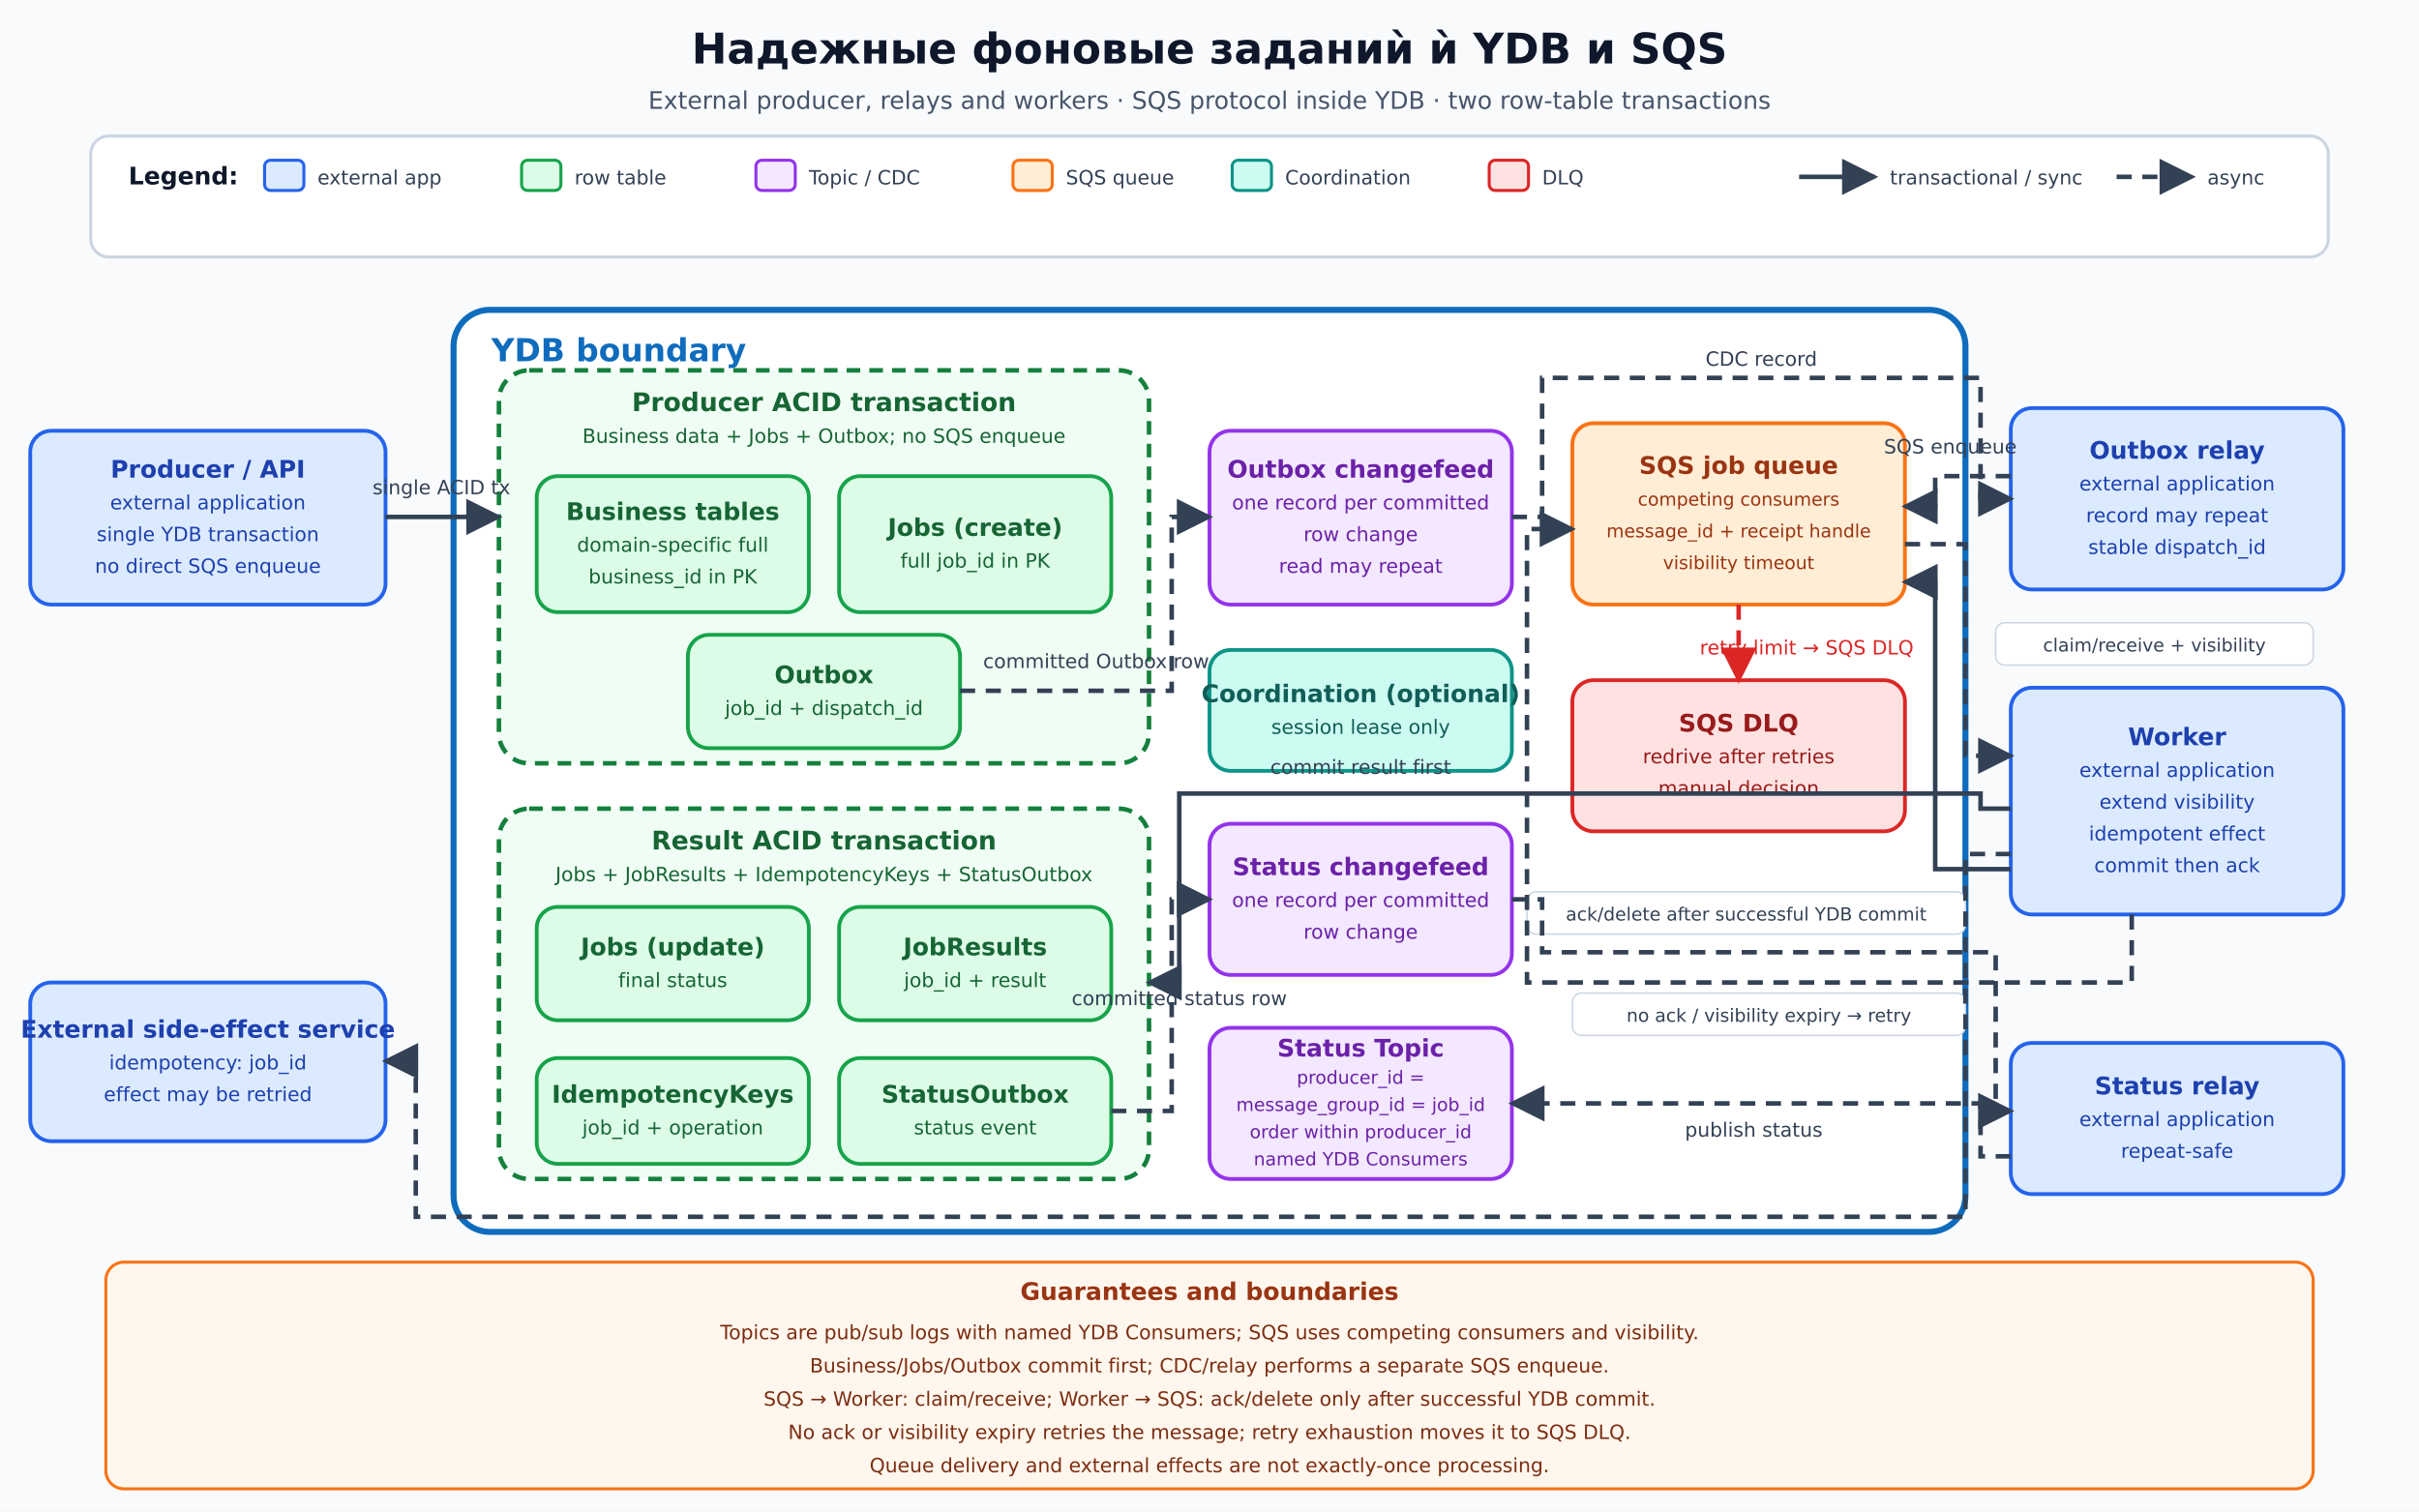
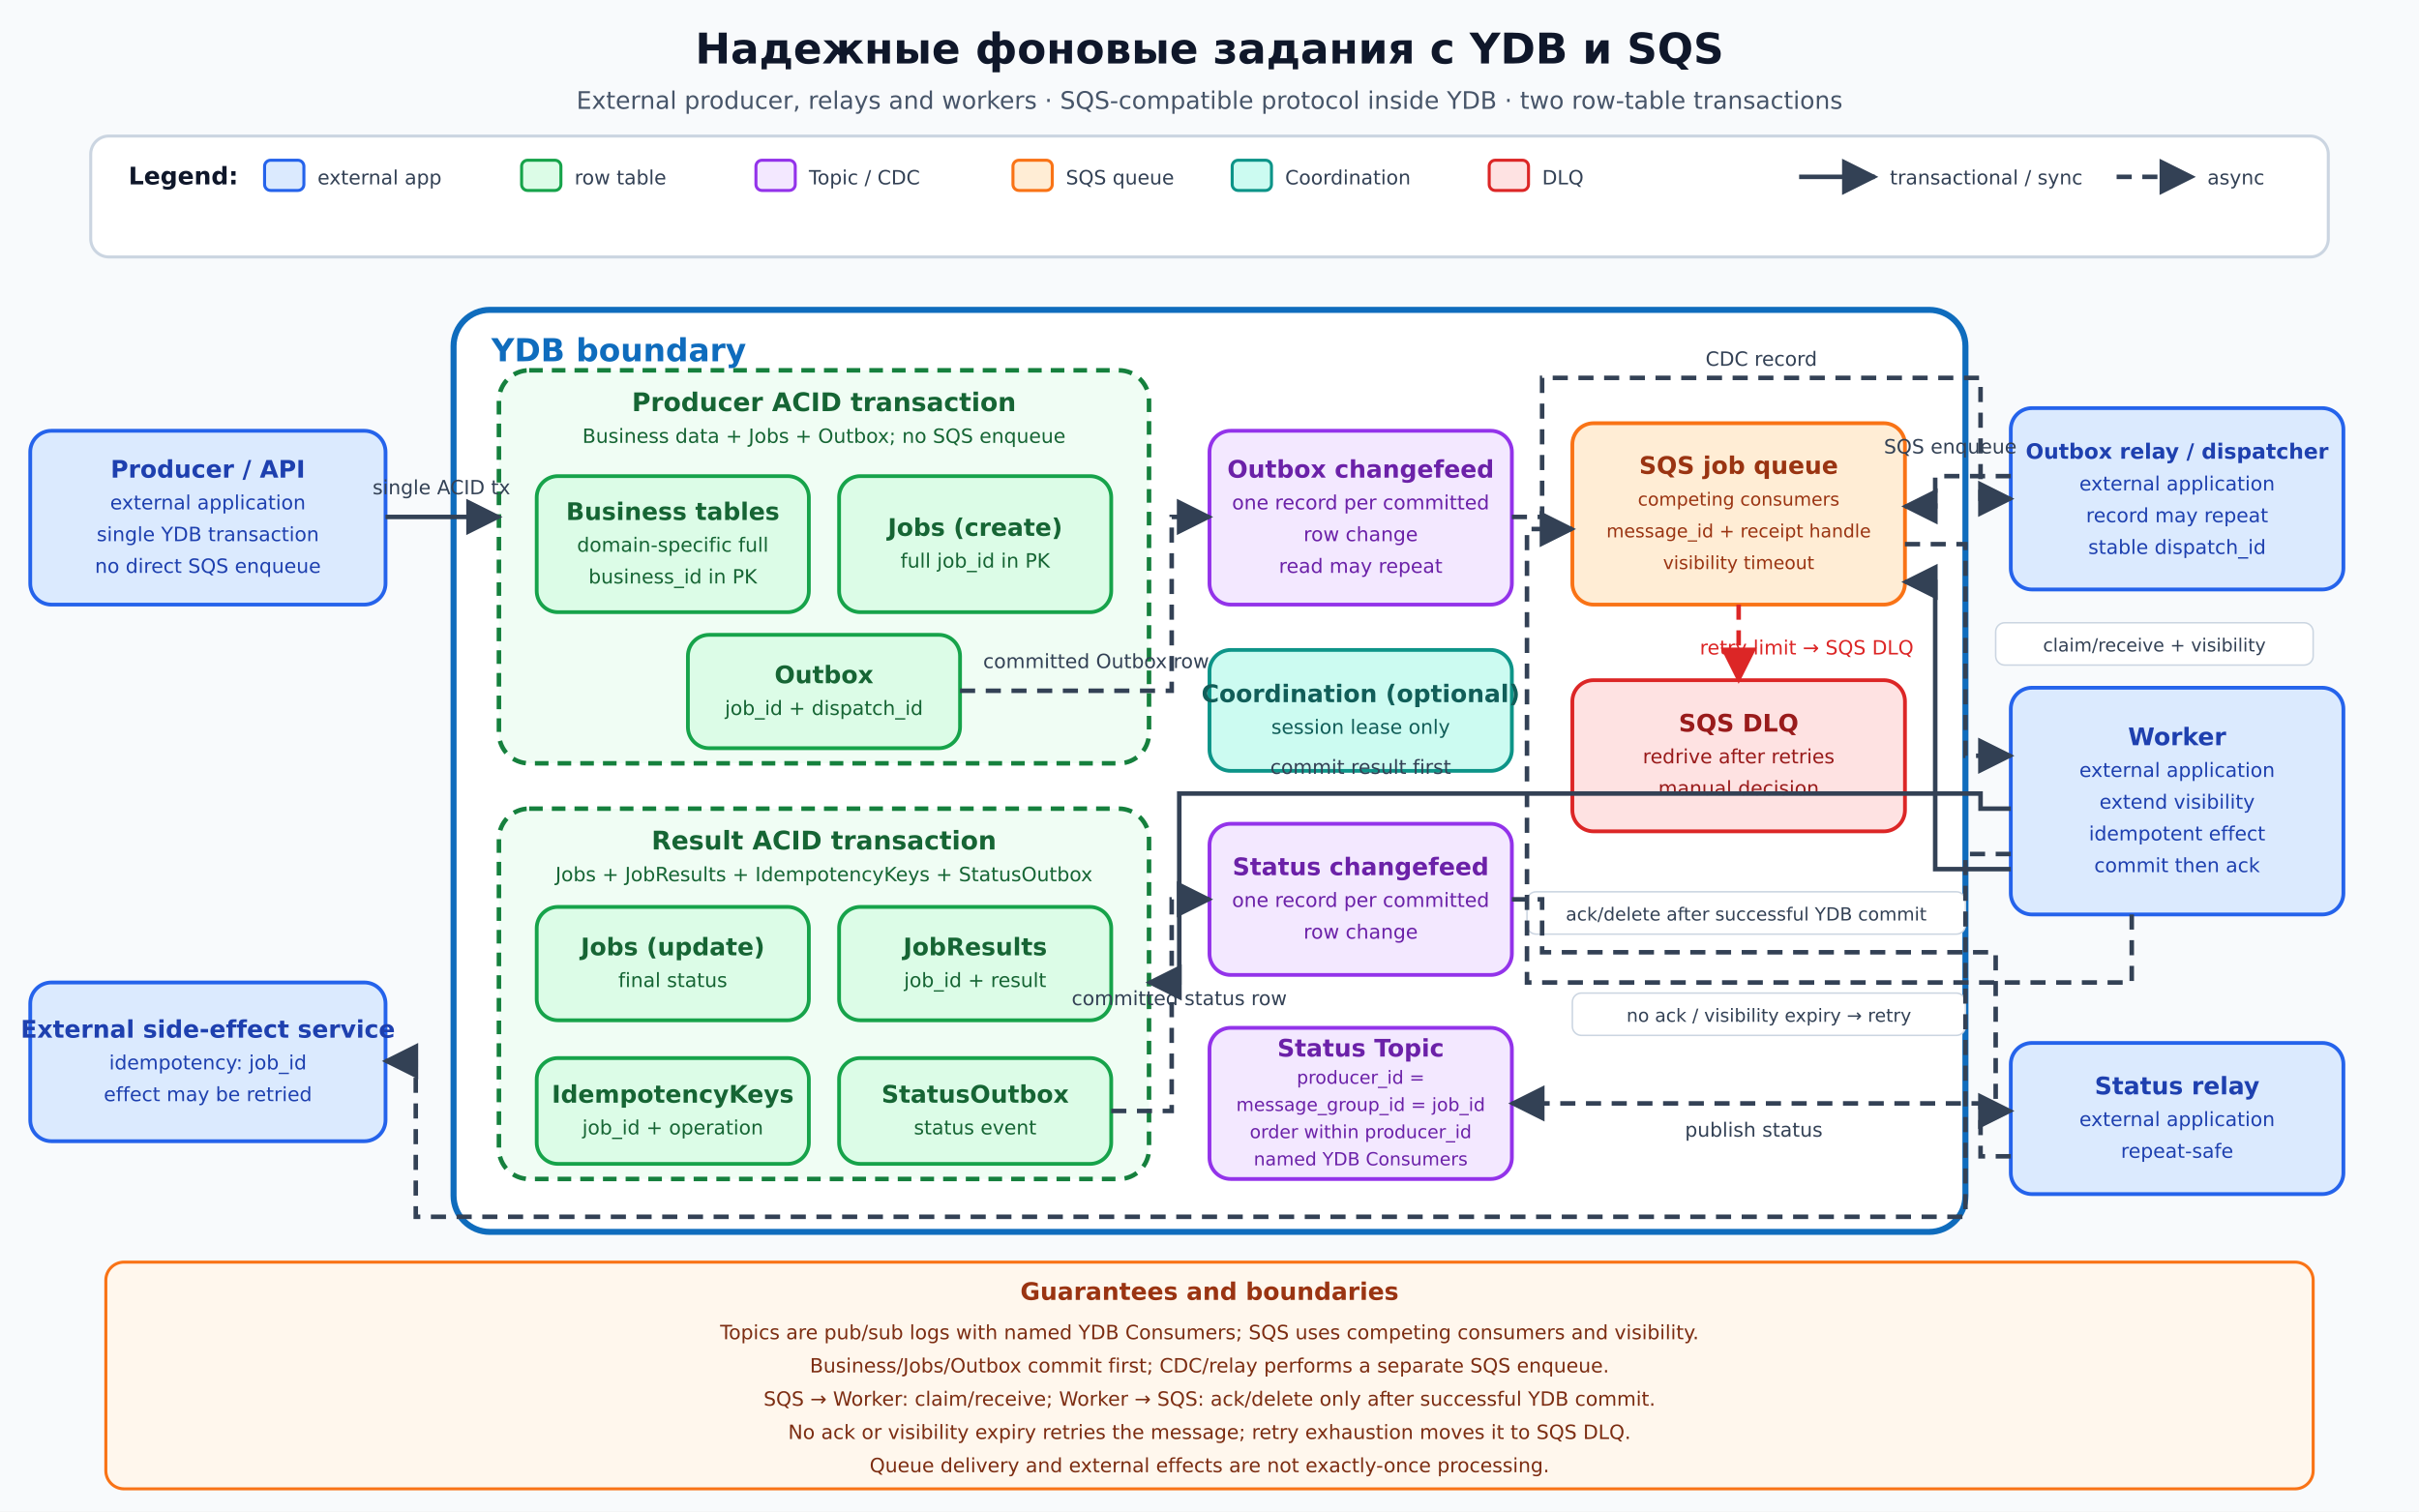
<svg xmlns="http://www.w3.org/2000/svg" version="1.1" viewBox="0 0 1600 1000" role="img" aria-labelledby="title desc">
  <defs>
    <marker id="arrow" viewBox="0 0 10 10" refX="9" refY="5" markerWidth="8" markerHeight="8" orient="auto">
      <path d="M 0 0 L 10 5 L 0 10 z" fill="#334155" />
    </marker>
    <marker id="redArrow" viewBox="0 0 10 10" refX="9" refY="5" markerWidth="8" markerHeight="8" orient="auto">
      <path d="M 0 0 L 10 5 L 0 10 z" fill="#dc2626" />
    </marker>
  </defs>
  <rect x="0" y="0" width="1600" height="1000" fill="#f8fafc" />
-   <text x="800" y="42" text-anchor="middle" font-family="DejaVu Sans, Arial, sans-serif" font-size="28" font-weight="bold" fill="#0f172a">Надежные фоновые заданиѝ ѝ YDB и SQS</text>
-   <text x="800" y="72" text-anchor="middle" font-family="DejaVu Sans, Arial, sans-serif" font-size="16" fill="#475569">External producer, relays and workers · SQS protocol inside YDB · two row-table transactions</text>
+   <text x="800" y="42" text-anchor="middle" font-family="DejaVu Sans, Arial, sans-serif" font-size="28" font-weight="bold" fill="#0f172a">Надежные фоновые задания с YDB и SQS</text>
+   <text x="800" y="72" text-anchor="middle" font-family="DejaVu Sans, Arial, sans-serif" font-size="16" fill="#475569">External producer, relays and workers · SQS-compatible protocol inside YDB · two row-table transactions</text>
  <rect x="60" y="90" width="1480" height="80" rx="12" fill="#ffffff" stroke="#cbd5e1" stroke-width="2" />
  <text x="85" y="122" text-anchor="start" font-family="DejaVu Sans, Arial, sans-serif" font-size="16" font-weight="bold" fill="#0f172a">Legend:</text>
  <rect x="175" y="106" width="26" height="20" rx="4" fill="#dbeafe" stroke="#2563eb" stroke-width="2" />
  <text x="210" y="122" text-anchor="start" font-family="DejaVu Sans, Arial, sans-serif" font-size="13" fill="#334155">external app</text>
  <rect x="345" y="106" width="26" height="20" rx="4" fill="#dcfce7" stroke="#16a34a" stroke-width="2" />
  <text x="380" y="122" text-anchor="start" font-family="DejaVu Sans, Arial, sans-serif" font-size="13" fill="#334155">row table</text>
  <rect x="500" y="106" width="26" height="20" rx="4" fill="#f3e8ff" stroke="#9333ea" stroke-width="2" />
  <text x="535" y="122" text-anchor="start" font-family="DejaVu Sans, Arial, sans-serif" font-size="13" fill="#334155">Topic / CDC</text>
  <rect x="670" y="106" width="26" height="20" rx="4" fill="#ffedd5" stroke="#f97316" stroke-width="2" />
  <text x="705" y="122" text-anchor="start" font-family="DejaVu Sans, Arial, sans-serif" font-size="13" fill="#334155">SQS queue</text>
  <rect x="815" y="106" width="26" height="20" rx="4" fill="#ccfbf1" stroke="#0d9488" stroke-width="2" />
  <text x="850" y="122" text-anchor="start" font-family="DejaVu Sans, Arial, sans-serif" font-size="13" fill="#334155">Coordination</text>
  <rect x="985" y="106" width="26" height="20" rx="4" fill="#fee2e2" stroke="#dc2626" stroke-width="2" />
  <text x="1020" y="122" text-anchor="start" font-family="DejaVu Sans, Arial, sans-serif" font-size="13" fill="#334155">DLQ</text>
  <path d="M 1190 117 L 1240 117" fill="none" stroke="#334155" stroke-width="3" marker-end="url(#arrow)" />
  <text x="1250" y="122" text-anchor="start" font-family="DejaVu Sans, Arial, sans-serif" font-size="13" fill="#334155">transactional / sync</text>
  <path d="M 1400 117 L 1450 117" fill="none" stroke="#334155" stroke-width="3" stroke-dasharray="10 7" marker-end="url(#arrow)" />
  <text x="1460" y="122" text-anchor="start" font-family="DejaVu Sans, Arial, sans-serif" font-size="13" fill="#334155">async</text>
  <rect x="300" y="205" width="1000" height="610" rx="24" fill="#ffffff" stroke="#0f6cbd" stroke-width="4" />
  <text x="325" y="239" text-anchor="start" font-family="DejaVu Sans, Arial, sans-serif" font-size="21" font-weight="bold" fill="#0f6cbd">YDB boundary</text>
  <rect x="330" y="245" width="430" height="260" rx="20" fill="#f0fdf4" stroke="#15803d" stroke-width="3" stroke-dasharray="9 6" />
  <text x="545.0" y="272" text-anchor="middle" font-family="DejaVu Sans, Arial, sans-serif" font-size="17" font-weight="bold" fill="#166534">Producer ACID transaction</text>
  <text x="545.0" y="293" text-anchor="middle" font-family="DejaVu Sans, Arial, sans-serif" font-size="13" fill="#166534">Business data + Jobs + Outbox; no SQS enqueue</text>
  <rect x="330" y="535" width="430" height="245" rx="20" fill="#f0fdf4" stroke="#15803d" stroke-width="3" stroke-dasharray="9 6" />
  <text x="545.0" y="562" text-anchor="middle" font-family="DejaVu Sans, Arial, sans-serif" font-size="17" font-weight="bold" fill="#166534">Result ACID transaction</text>
  <text x="545.0" y="583" text-anchor="middle" font-family="DejaVu Sans, Arial, sans-serif" font-size="13" fill="#166534">Jobs + JobResults + IdempotencyKeys + StatusOutbox</text>
  <rect x="20" y="285" width="235" height="115" rx="14" fill="#dbeafe" stroke="#2563eb" stroke-width="2.5" />
  <text x="137.5" y="316.0" text-anchor="middle" font-family="DejaVu Sans, Arial, sans-serif" font-size="16" font-weight="bold" fill="#1e40af">Producer / API</text>
  <text x="137.5" y="337.0" text-anchor="middle" font-family="DejaVu Sans, Arial, sans-serif" font-size="13" fill="#1e40af">external application</text>
  <text x="137.5" y="358.0" text-anchor="middle" font-family="DejaVu Sans, Arial, sans-serif" font-size="13" fill="#1e40af">single YDB transaction</text>
  <text x="137.5" y="379.0" text-anchor="middle" font-family="DejaVu Sans, Arial, sans-serif" font-size="13" fill="#1e40af">no direct SQS enqueue</text>
  <rect x="355" y="315" width="180" height="90" rx="14" fill="#dcfce7" stroke="#16a34a" stroke-width="2.5" />
  <text x="445.0" y="344.0" text-anchor="middle" font-family="DejaVu Sans, Arial, sans-serif" font-size="16" font-weight="bold" fill="#166534">Business tables</text>
  <text x="445.0" y="365.0" text-anchor="middle" font-family="DejaVu Sans, Arial, sans-serif" font-size="13" fill="#166534">domain-specific full</text>
  <text x="445.0" y="386.0" text-anchor="middle" font-family="DejaVu Sans, Arial, sans-serif" font-size="13" fill="#166534">business_id in PK</text>
  <rect x="555" y="315" width="180" height="90" rx="14" fill="#dcfce7" stroke="#16a34a" stroke-width="2.5" />
  <text x="645.0" y="354.5" text-anchor="middle" font-family="DejaVu Sans, Arial, sans-serif" font-size="16" font-weight="bold" fill="#166534">Jobs (create)</text>
  <text x="645.0" y="375.5" text-anchor="middle" font-family="DejaVu Sans, Arial, sans-serif" font-size="13" fill="#166534">full job_id in PK</text>
  <rect x="455" y="420" width="180" height="75" rx="14" fill="#dcfce7" stroke="#16a34a" stroke-width="2.5" />
  <text x="545.0" y="452.0" text-anchor="middle" font-family="DejaVu Sans, Arial, sans-serif" font-size="16" font-weight="bold" fill="#166534">Outbox</text>
  <text x="545.0" y="473.0" text-anchor="middle" font-family="DejaVu Sans, Arial, sans-serif" font-size="13" fill="#166534">job_id + dispatch_id</text>
  <rect x="800" y="285" width="200" height="115" rx="14" fill="#f3e8ff" stroke="#9333ea" stroke-width="2.5" />
  <text x="900.0" y="316.0" text-anchor="middle" font-family="DejaVu Sans, Arial, sans-serif" font-size="16" font-weight="bold" fill="#6b21a8">Outbox changefeed</text>
  <text x="900.0" y="337.0" text-anchor="middle" font-family="DejaVu Sans, Arial, sans-serif" font-size="13" fill="#6b21a8">one record per committed</text>
  <text x="900.0" y="358.0" text-anchor="middle" font-family="DejaVu Sans, Arial, sans-serif" font-size="13" fill="#6b21a8">row change</text>
  <text x="900.0" y="379.0" text-anchor="middle" font-family="DejaVu Sans, Arial, sans-serif" font-size="13" fill="#6b21a8">read may repeat</text>
  <rect x="800" y="430" width="200" height="80" rx="14" fill="#ccfbf1" stroke="#0d9488" stroke-width="2.5" />
  <text x="900.0" y="464.5" text-anchor="middle" font-family="DejaVu Sans, Arial, sans-serif" font-size="16" font-weight="bold" fill="#115e59">Coordination (optional)</text>
  <text x="900.0" y="485.5" text-anchor="middle" font-family="DejaVu Sans, Arial, sans-serif" font-size="13" fill="#115e59">session lease only</text>
  <rect x="355" y="600" width="180" height="75" rx="14" fill="#dcfce7" stroke="#16a34a" stroke-width="2.5" />
  <text x="445.0" y="632.0" text-anchor="middle" font-family="DejaVu Sans, Arial, sans-serif" font-size="16" font-weight="bold" fill="#166534">Jobs (update)</text>
  <text x="445.0" y="653.0" text-anchor="middle" font-family="DejaVu Sans, Arial, sans-serif" font-size="13" fill="#166534">final status</text>
  <rect x="555" y="600" width="180" height="75" rx="14" fill="#dcfce7" stroke="#16a34a" stroke-width="2.5" />
  <text x="645.0" y="632.0" text-anchor="middle" font-family="DejaVu Sans, Arial, sans-serif" font-size="16" font-weight="bold" fill="#166534">JobResults</text>
  <text x="645.0" y="653.0" text-anchor="middle" font-family="DejaVu Sans, Arial, sans-serif" font-size="13" fill="#166534">job_id + result</text>
  <rect x="355" y="700" width="180" height="70" rx="14" fill="#dcfce7" stroke="#16a34a" stroke-width="2.5" />
  <text x="445.0" y="729.5" text-anchor="middle" font-family="DejaVu Sans, Arial, sans-serif" font-size="16" font-weight="bold" fill="#166534">IdempotencyKeys</text>
  <text x="445.0" y="750.5" text-anchor="middle" font-family="DejaVu Sans, Arial, sans-serif" font-size="13" fill="#166534">job_id + operation</text>
  <rect x="555" y="700" width="180" height="70" rx="14" fill="#dcfce7" stroke="#16a34a" stroke-width="2.5" />
  <text x="645.0" y="729.5" text-anchor="middle" font-family="DejaVu Sans, Arial, sans-serif" font-size="16" font-weight="bold" fill="#166534">StatusOutbox</text>
  <text x="645.0" y="750.5" text-anchor="middle" font-family="DejaVu Sans, Arial, sans-serif" font-size="13" fill="#166534">status event</text>
  <rect x="800" y="545" width="200" height="100" rx="14" fill="#f3e8ff" stroke="#9333ea" stroke-width="2.5" />
  <text x="900.0" y="579.0" text-anchor="middle" font-family="DejaVu Sans, Arial, sans-serif" font-size="16" font-weight="bold" fill="#6b21a8">Status changefeed</text>
  <text x="900.0" y="600.0" text-anchor="middle" font-family="DejaVu Sans, Arial, sans-serif" font-size="13" fill="#6b21a8">one record per committed</text>
  <text x="900.0" y="621.0" text-anchor="middle" font-family="DejaVu Sans, Arial, sans-serif" font-size="13" fill="#6b21a8">row change</text>
  <rect x="800" y="680" width="200" height="100" rx="14" fill="#f3e8ff" stroke="#9333ea" stroke-width="2.5" />
  <text x="900.0" y="699.0" text-anchor="middle" font-family="DejaVu Sans, Arial, sans-serif" font-size="16" font-weight="bold" fill="#6b21a8">Status Topic</text>
  <text x="900.0" y="717.0" text-anchor="middle" font-family="DejaVu Sans, Arial, sans-serif" font-size="12" fill="#6b21a8">producer_id =</text>
  <text x="900.0" y="735.0" text-anchor="middle" font-family="DejaVu Sans, Arial, sans-serif" font-size="12" fill="#6b21a8">message_group_id = job_id</text>
  <text x="900.0" y="753.0" text-anchor="middle" font-family="DejaVu Sans, Arial, sans-serif" font-size="12" fill="#6b21a8">order within producer_id</text>
  <text x="900.0" y="771.0" text-anchor="middle" font-family="DejaVu Sans, Arial, sans-serif" font-size="12" fill="#6b21a8">named YDB Consumers</text>
  <rect x="1040" y="280" width="220" height="120" rx="14" fill="#ffedd5" stroke="#f97316" stroke-width="2.5" />
  <text x="1150.0" y="313.5" text-anchor="middle" font-family="DejaVu Sans, Arial, sans-serif" font-size="16" font-weight="bold" fill="#9a3412">SQS job queue</text>
  <text x="1150.0" y="334.5" text-anchor="middle" font-family="DejaVu Sans, Arial, sans-serif" font-size="12" fill="#9a3412">competing consumers</text>
  <text x="1150.0" y="355.5" text-anchor="middle" font-family="DejaVu Sans, Arial, sans-serif" font-size="12" fill="#9a3412">message_id + receipt handle</text>
  <text x="1150.0" y="376.5" text-anchor="middle" font-family="DejaVu Sans, Arial, sans-serif" font-size="12" fill="#9a3412">visibility timeout</text>
  <rect x="1040" y="450" width="220" height="100" rx="14" fill="#fee2e2" stroke="#dc2626" stroke-width="2.5" />
  <text x="1150.0" y="484.0" text-anchor="middle" font-family="DejaVu Sans, Arial, sans-serif" font-size="16" font-weight="bold" fill="#991b1b">SQS DLQ</text>
  <text x="1150.0" y="505.0" text-anchor="middle" font-family="DejaVu Sans, Arial, sans-serif" font-size="13" fill="#991b1b">redrive after retries</text>
  <text x="1150.0" y="526.0" text-anchor="middle" font-family="DejaVu Sans, Arial, sans-serif" font-size="13" fill="#991b1b">manual decision</text>
  <rect x="1330" y="270" width="220" height="120" rx="14" fill="#dbeafe" stroke="#2563eb" stroke-width="2.5" />
-   <text x="1440.0" y="303.5" text-anchor="middle" font-family="DejaVu Sans, Arial, sans-serif" font-size="16" font-weight="bold" fill="#1e40af">Outbox relay</text>
+   <text x="1440.0" y="303.5" text-anchor="middle" font-family="DejaVu Sans, Arial, sans-serif" font-size="14" font-weight="bold" fill="#1e40af">Outbox relay / dispatcher</text>
  <text x="1440.0" y="324.5" text-anchor="middle" font-family="DejaVu Sans, Arial, sans-serif" font-size="13" fill="#1e40af">external application</text>
  <text x="1440.0" y="345.5" text-anchor="middle" font-family="DejaVu Sans, Arial, sans-serif" font-size="13" fill="#1e40af">record may repeat</text>
  <text x="1440.0" y="366.5" text-anchor="middle" font-family="DejaVu Sans, Arial, sans-serif" font-size="13" fill="#1e40af">stable dispatch_id</text>
  <rect x="1330" y="455" width="220" height="150" rx="14" fill="#dbeafe" stroke="#2563eb" stroke-width="2.5" />
  <text x="1440.0" y="493.0" text-anchor="middle" font-family="DejaVu Sans, Arial, sans-serif" font-size="16" font-weight="bold" fill="#1e40af">Worker</text>
  <text x="1440.0" y="514.0" text-anchor="middle" font-family="DejaVu Sans, Arial, sans-serif" font-size="13" fill="#1e40af">external application</text>
  <text x="1440.0" y="535.0" text-anchor="middle" font-family="DejaVu Sans, Arial, sans-serif" font-size="13" fill="#1e40af">extend visibility</text>
  <text x="1440.0" y="556.0" text-anchor="middle" font-family="DejaVu Sans, Arial, sans-serif" font-size="13" fill="#1e40af">idempotent effect</text>
  <text x="1440.0" y="577.0" text-anchor="middle" font-family="DejaVu Sans, Arial, sans-serif" font-size="13" fill="#1e40af">commit then ack</text>
  <rect x="1330" y="690" width="220" height="100" rx="14" fill="#dbeafe" stroke="#2563eb" stroke-width="2.5" />
  <text x="1440.0" y="724.0" text-anchor="middle" font-family="DejaVu Sans, Arial, sans-serif" font-size="16" font-weight="bold" fill="#1e40af">Status relay</text>
  <text x="1440.0" y="745.0" text-anchor="middle" font-family="DejaVu Sans, Arial, sans-serif" font-size="13" fill="#1e40af">external application</text>
  <text x="1440.0" y="766.0" text-anchor="middle" font-family="DejaVu Sans, Arial, sans-serif" font-size="13" fill="#1e40af">repeat-safe</text>
  <rect x="20" y="650" width="235" height="105" rx="14" fill="#dbeafe" stroke="#2563eb" stroke-width="2.5" />
  <text x="137.5" y="686.5" text-anchor="middle" font-family="DejaVu Sans, Arial, sans-serif" font-size="16" font-weight="bold" fill="#1e40af">External side-effect service</text>
  <text x="137.5" y="707.5" text-anchor="middle" font-family="DejaVu Sans, Arial, sans-serif" font-size="13" fill="#1e40af">idempotency: job_id</text>
  <text x="137.5" y="728.5" text-anchor="middle" font-family="DejaVu Sans, Arial, sans-serif" font-size="13" fill="#1e40af">effect may be retried</text>
  <path d="M 255 342 L 330 342" fill="none" stroke="#334155" stroke-width="3" marker-end="url(#arrow)" />
  <text x="292" y="327" text-anchor="middle" font-family="DejaVu Sans, Arial, sans-serif" font-size="13" fill="#334155">single ACID tx</text>
  <path d="M 635 457 L 775 457 L 775 342 L 800 342" fill="none" stroke="#334155" stroke-width="3" stroke-dasharray="10 7" marker-end="url(#arrow)" />
  <text x="725" y="442" text-anchor="middle" font-family="DejaVu Sans, Arial, sans-serif" font-size="13" fill="#334155">committed Outbox row</text>
  <path d="M 1000 342 L 1020 342 L 1020 250 L 1310 250 L 1310 330 L 1330 330" fill="none" stroke="#334155" stroke-width="3" stroke-dasharray="10 7" marker-end="url(#arrow)" />
  <text x="1165" y="242" text-anchor="middle" font-family="DejaVu Sans, Arial, sans-serif" font-size="13" fill="#334155">CDC record</text>
  <path d="M 1330 315 L 1280 315 L 1280 335 L 1260 335" fill="none" stroke="#334155" stroke-width="3" stroke-dasharray="10 7" marker-end="url(#arrow)" />
  <text x="1290" y="300" text-anchor="middle" font-family="DejaVu Sans, Arial, sans-serif" font-size="13" fill="#334155">SQS enqueue</text>
  <path d="M 1260 360 L 1300 360 L 1300 500 L 1330 500" fill="none" stroke="#334155" stroke-width="3" stroke-dasharray="10 7" marker-end="url(#arrow)" />
  <rect x="1320" y="412" width="210" height="28" rx="6" fill="#ffffff" stroke="#cbd5e1" stroke-width="1" />
  <text x="1425" y="431" text-anchor="middle" font-family="DejaVu Sans, Arial, sans-serif" font-size="12" fill="#334155">claim/receive + visibility</text>
  <path d="M 1330 575 L 1280 575 L 1280 385 L 1260 385" fill="none" stroke="#334155" stroke-width="3" marker-end="url(#arrow)" />
  <rect x="1010" y="590" width="290" height="28" rx="6" fill="#ffffff" stroke="#cbd5e1" stroke-width="1" />
  <text x="1155" y="609" text-anchor="middle" font-family="DejaVu Sans, Arial, sans-serif" font-size="12" fill="#334155">ack/delete after successful YDB commit</text>
  <path d="M 1410 605 L 1410 650 L 1010 650 L 1010 350 L 1040 350" fill="none" stroke="#334155" stroke-width="3" stroke-dasharray="10 7" marker-end="url(#arrow)" />
  <rect x="1040" y="657" width="260" height="28" rx="6" fill="#ffffff" stroke="#cbd5e1" stroke-width="1" />
  <text x="1170" y="676" text-anchor="middle" font-family="DejaVu Sans, Arial, sans-serif" font-size="12" fill="#334155">no ack / visibility expiry → retry</text>
  <path d="M 1150 400 L 1150 450" fill="none" stroke="#dc2626" stroke-width="3" stroke-dasharray="10 7" marker-end="url(#redArrow)" />
  <text x="1195" y="433" text-anchor="middle" font-family="DejaVu Sans, Arial, sans-serif" font-size="13" fill="#dc2626">retry limit → SQS DLQ</text>
  <path d="M 1330 535 L 1310 535 L 1310 525 L 780 525 L 780 650 L 760 650" fill="none" stroke="#334155" stroke-width="3" marker-end="url(#arrow)" />
  <text x="900" y="512" text-anchor="middle" font-family="DejaVu Sans, Arial, sans-serif" font-size="13" fill="#334155">commit result first</text>
  <path d="M 1330 565 L 1300 565 L 1300 805 L 275 805 L 275 702 L 255 702" fill="none" stroke="#334155" stroke-width="3" stroke-dasharray="10 7" marker-end="url(#arrow)" />
  <path d="M 735 735 L 775 735 L 775 595 L 800 595" fill="none" stroke="#334155" stroke-width="3" stroke-dasharray="10 7" marker-end="url(#arrow)" />
  <text x="780" y="665" text-anchor="middle" font-family="DejaVu Sans, Arial, sans-serif" font-size="13" fill="#334155">committed status row</text>
  <path d="M 1000 595 L 1020 595 L 1020 630 L 1320 630 L 1320 735 L 1330 735" fill="none" stroke="#334155" stroke-width="3" stroke-dasharray="10 7" marker-end="url(#arrow)" />
  <path d="M 1330 765 L 1310 765 L 1310 730 L 1000 730" fill="none" stroke="#334155" stroke-width="3" stroke-dasharray="10 7" marker-end="url(#arrow)" />
  <text x="1160" y="752" text-anchor="middle" font-family="DejaVu Sans, Arial, sans-serif" font-size="13" fill="#334155">publish status</text>
  <rect x="70" y="835" width="1460" height="150" rx="12" fill="#fff7ed" stroke="#f97316" stroke-width="2" />
  <text x="800" y="860" text-anchor="middle" font-family="DejaVu Sans, Arial, sans-serif" font-size="16" font-weight="bold" fill="#9a3412">Guarantees and boundaries</text>
  <text x="800" y="886" text-anchor="middle" font-family="DejaVu Sans, Arial, sans-serif" font-size="13" fill="#7c2d12">Topics are pub/sub logs with named YDB Consumers; SQS uses competing consumers and visibility.</text>
  <text x="800" y="908" text-anchor="middle" font-family="DejaVu Sans, Arial, sans-serif" font-size="13" fill="#7c2d12">Business/Jobs/Outbox commit first; CDC/relay performs a separate SQS enqueue.</text>
  <text x="800" y="930" text-anchor="middle" font-family="DejaVu Sans, Arial, sans-serif" font-size="13" fill="#7c2d12">SQS → Worker: claim/receive; Worker → SQS: ack/delete only after successful YDB commit.</text>
  <text x="800" y="952" text-anchor="middle" font-family="DejaVu Sans, Arial, sans-serif" font-size="13" fill="#7c2d12">No ack or visibility expiry retries the message; retry exhaustion moves it to SQS DLQ.</text>
  <text x="800" y="974" text-anchor="middle" font-family="DejaVu Sans, Arial, sans-serif" font-size="13" fill="#7c2d12">Queue delivery and external effects are not exactly-once processing.</text>
</svg>
